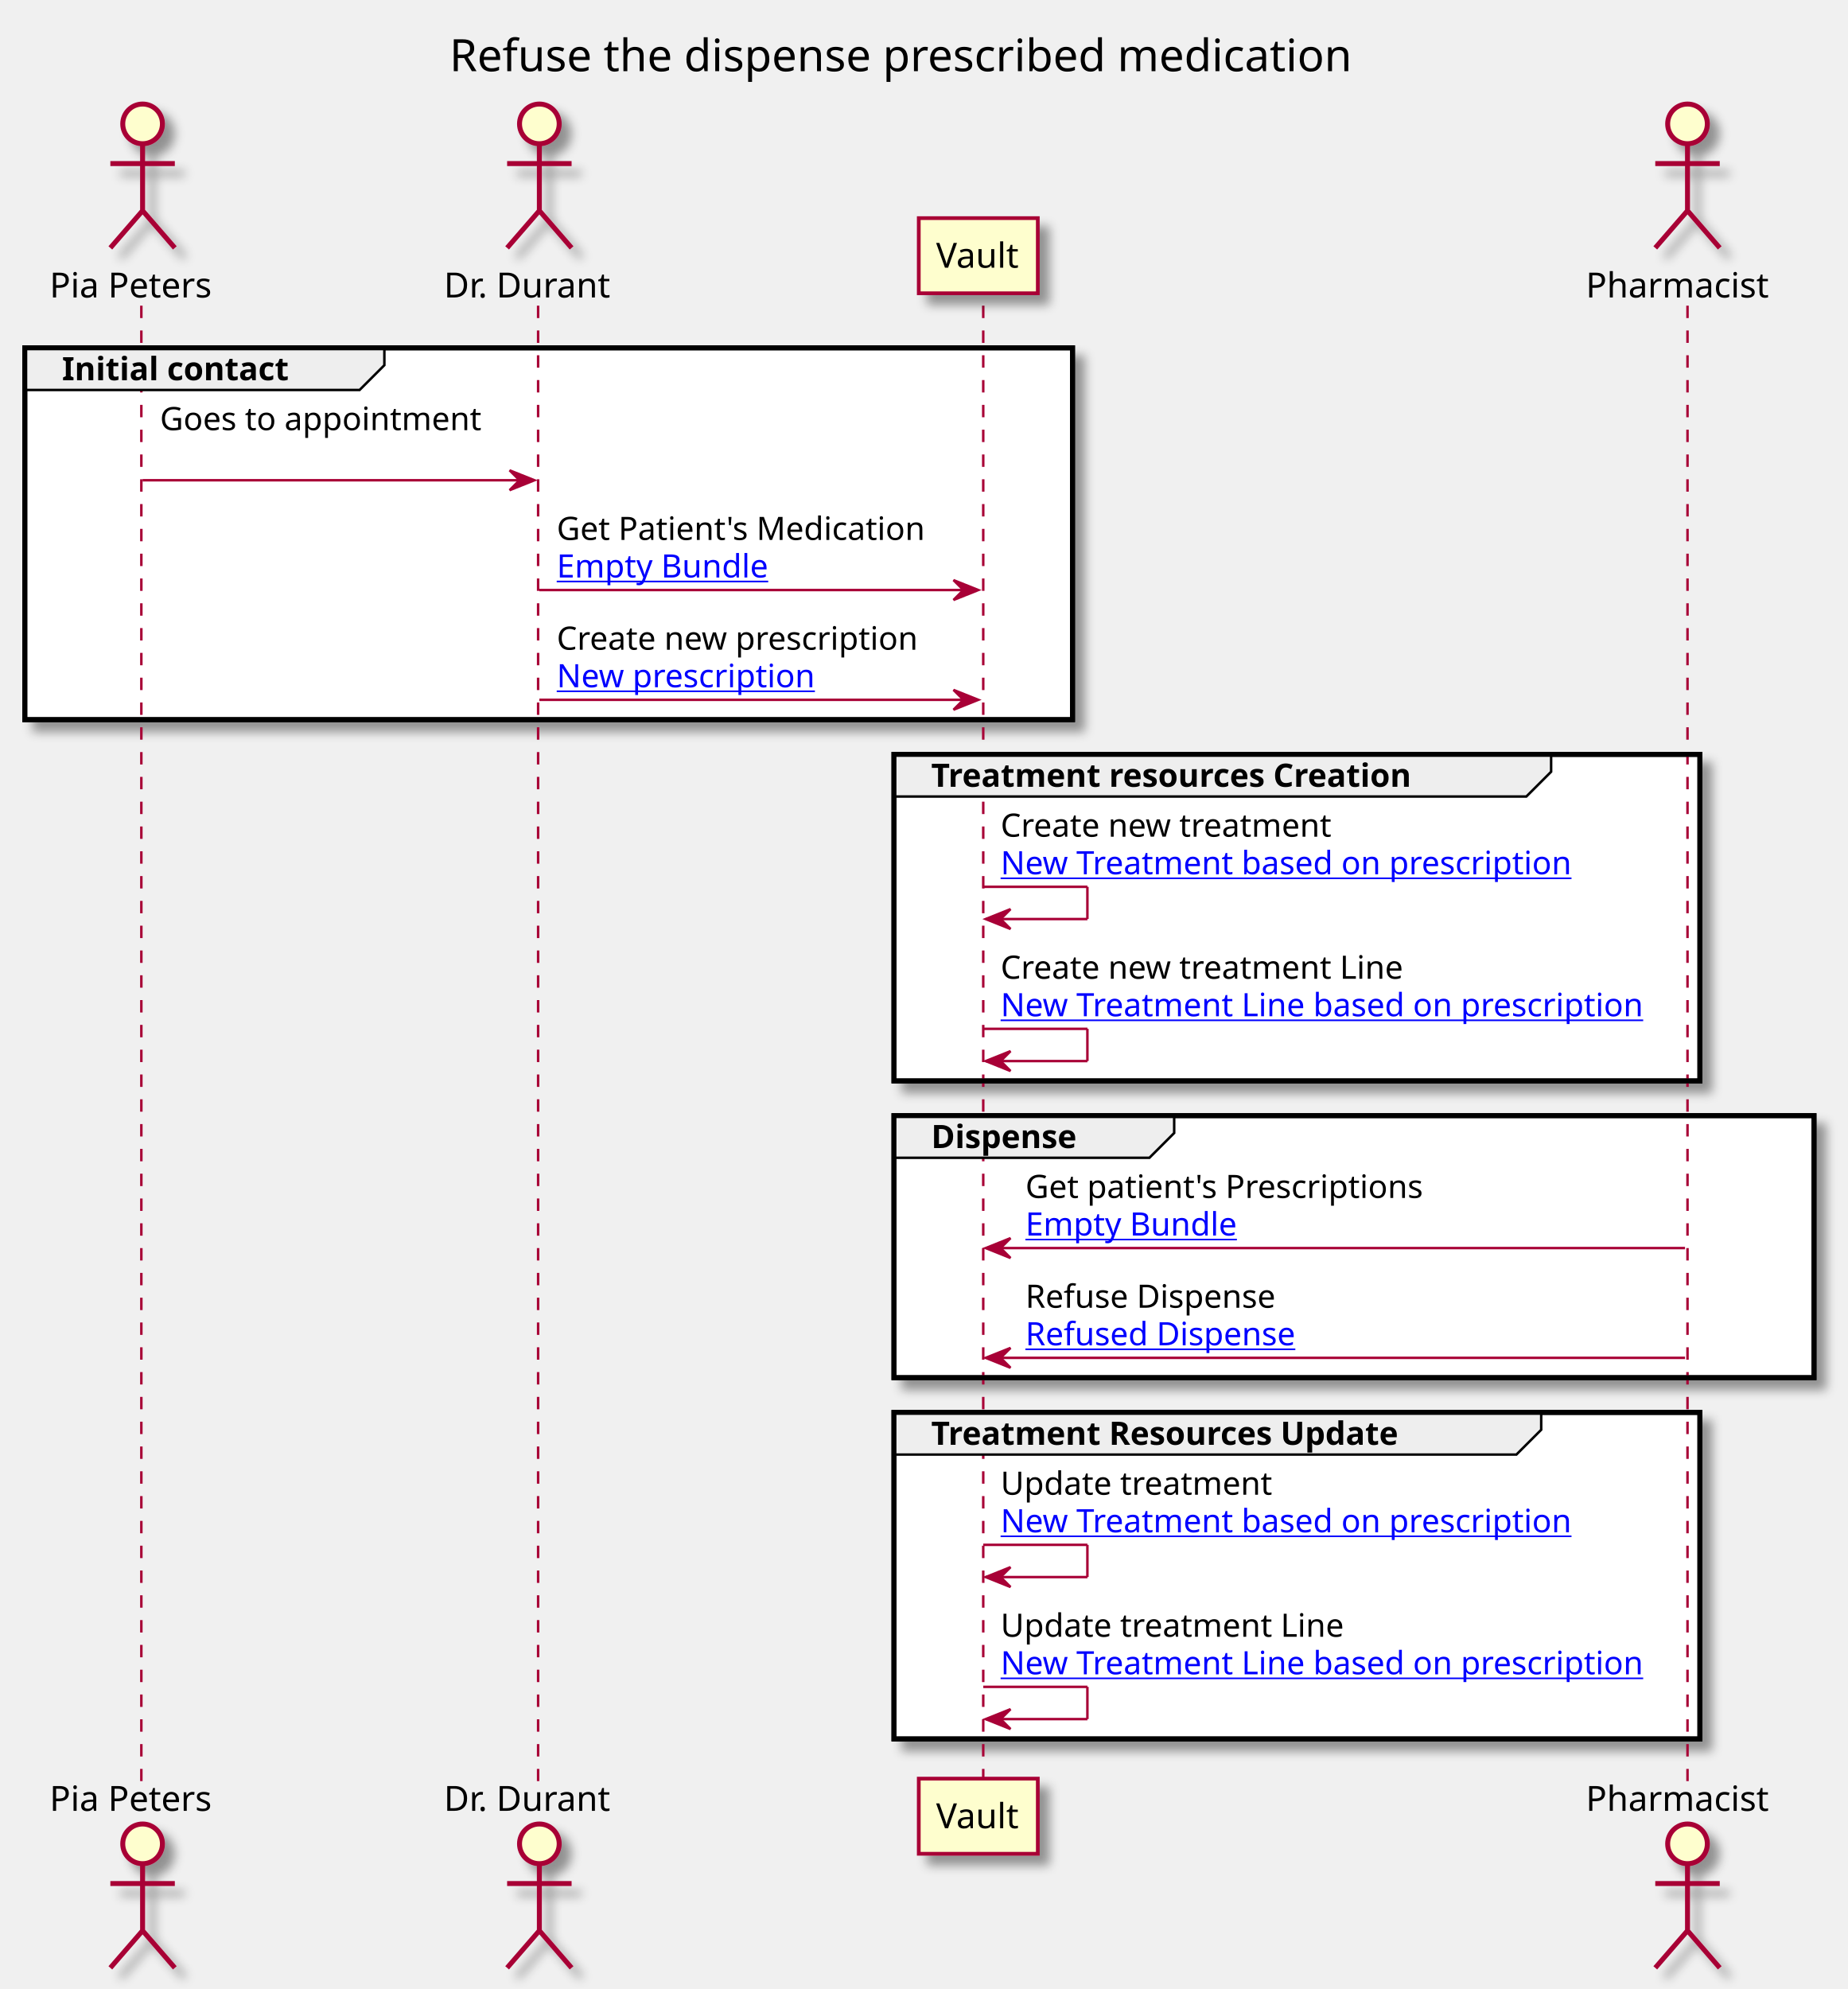
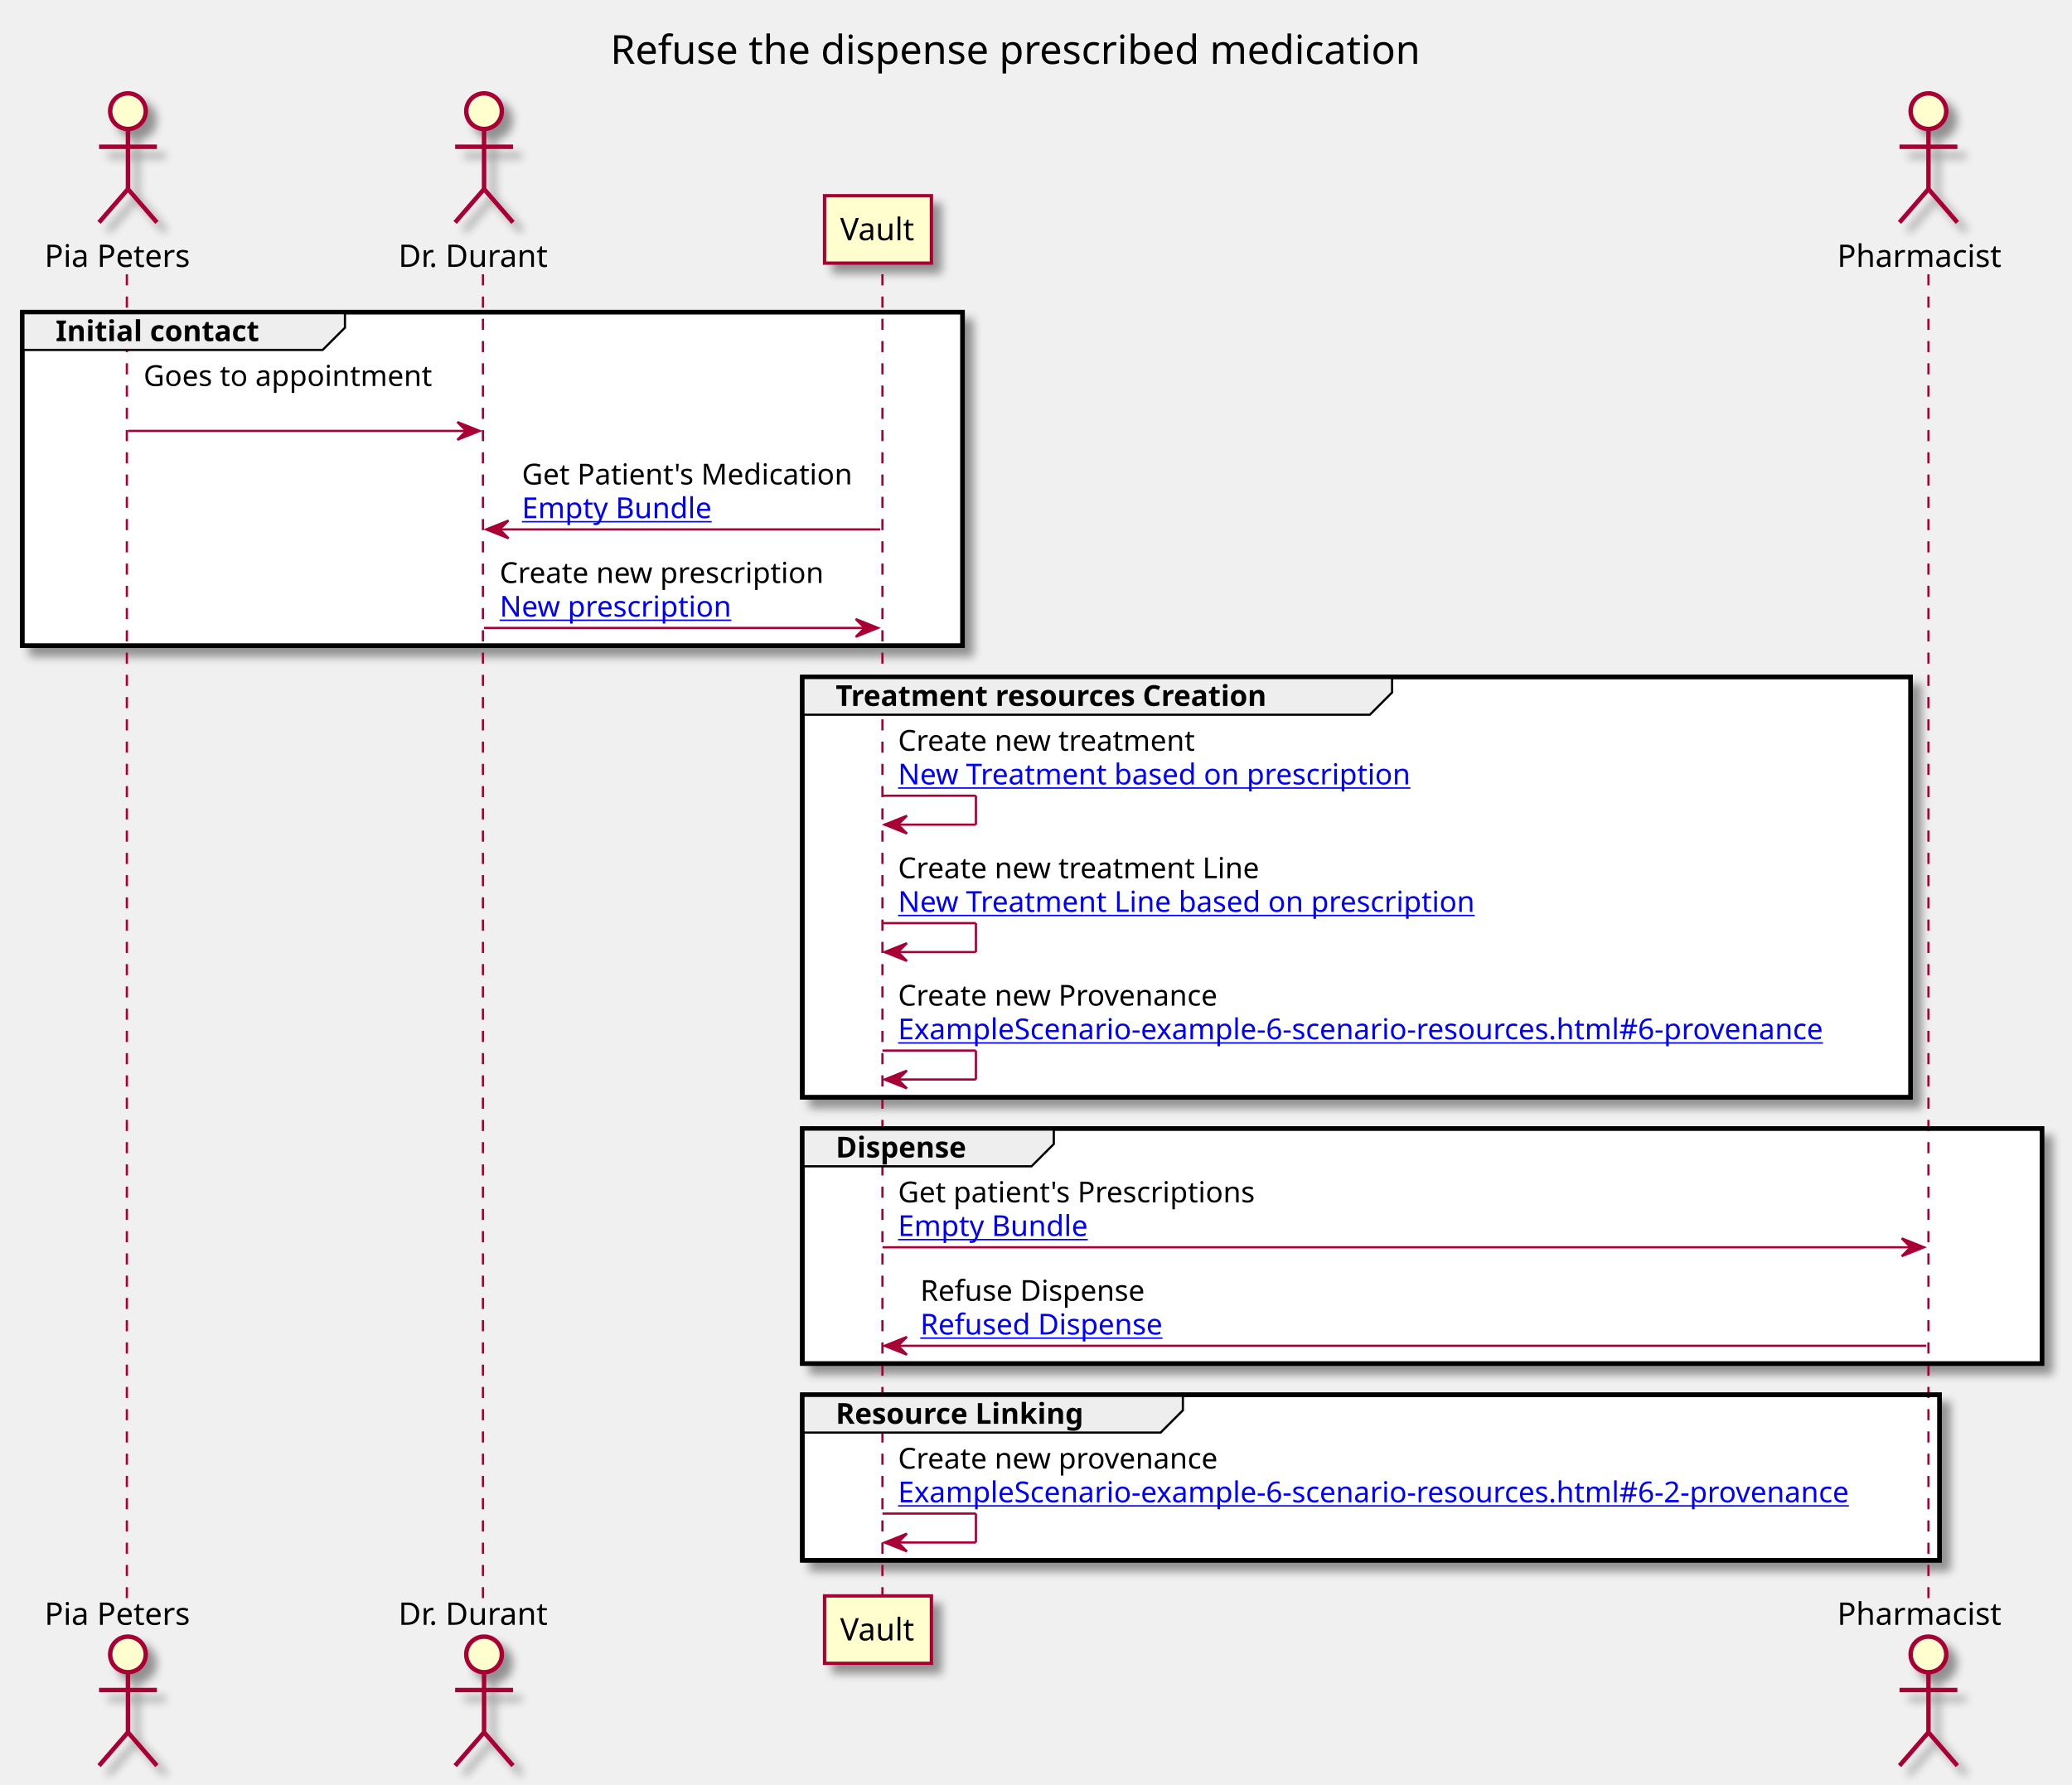
- <svg xmlns="http://www.w3.org/2000/svg" xmlns:xlink="http://www.w3.org/1999/xlink" contentScriptType="application/ecmascript" contentStyleType="text/css" height="802px" preserveAspectRatio="none" style="width:745px;height:802px;background:#FFFFFF;" version="1.1" viewBox="0 0 745 802" width="745px" zoomAndPan="magnify">
+ <svg xmlns="http://www.w3.org/2000/svg" xmlns:xlink="http://www.w3.org/1999/xlink" contentScriptType="application/ecmascript" contentStyleType="text/css" height="802px" preserveAspectRatio="none" style="width:931px;height:802px;background:#FFFFFF;" version="1.1" viewBox="0 0 931 802" width="931px" zoomAndPan="magnify">
  <defs>
-     <filter height="300%" id="fd6pc1et2o80o" width="300%" x="-1" y="-1">
+     <filter height="300%" id="f1w8l1zxzx0umz" width="300%" x="-1" y="-1">
      <feGaussianBlur result="blurOut" stdDeviation="2.0" />
      <feColorMatrix in="blurOut" result="blurOut2" type="matrix" values="0 0 0 0 0 0 0 0 0 0 0 0 0 0 0 0 0 0 .4 0" />
      <feOffset dx="4.0" dy="4.0" in="blurOut2" result="blurOut3" />
      <feBlend in="SourceGraphic" in2="blurOut3" mode="normal" />
    </filter>
  </defs>
  <g>
-     <text fill="#000000" font-family="sans-serif" font-size="18" lengthAdjust="spacing" textLength="379" x="181.25" y="28.708">Refuse the dispense prescribed medication</text>
-     <rect fill="#FFFFFF" filter="url(#fd6pc1et2o80o)" height="149.93" style="stroke:#000000;stroke-width:2.0;" width="422.5" x="10" y="140.25" />
-     <rect fill="#FFFFFF" filter="url(#fd6pc1et2o80o)" height="131.664" style="stroke:#000000;stroke-width:2.0;" width="325" x="360.5" y="304.18" />
-     <rect fill="#FFFFFF" filter="url(#fd6pc1et2o80o)" height="105.664" style="stroke:#000000;stroke-width:2.0;" width="371" x="360.5" y="449.844" />
-     <rect fill="#FFFFFF" filter="url(#fd6pc1et2o80o)" height="131.664" style="stroke:#000000;stroke-width:2.0;" width="325" x="360.5" y="569.508" />
+     <text fill="#000000" font-family="sans-serif" font-size="18" lengthAdjust="spacing" textLength="379" x="274.25" y="28.708">Refuse the dispense prescribed medication</text>
+     <rect fill="#FFFFFF" filter="url(#f1w8l1zxzx0umz)" height="149.93" style="stroke:#000000;stroke-width:2.0;" width="422.5" x="10" y="140.25" />
+     <rect fill="#FFFFFF" filter="url(#f1w8l1zxzx0umz)" height="188.93" style="stroke:#000000;stroke-width:2.0;" width="498" x="360.5" y="304.18" />
+     <rect fill="#FFFFFF" filter="url(#f1w8l1zxzx0umz)" height="105.664" style="stroke:#000000;stroke-width:2.0;" width="557" x="360.5" y="507.109" />
+     <rect fill="#FFFFFF" filter="url(#f1w8l1zxzx0umz)" height="74.398" style="stroke:#000000;stroke-width:2.0;" width="511" x="360.5" y="626.773" />
    <line style="stroke:#A80036;stroke-width:1.0;stroke-dasharray:5.0,5.0;" x1="57" x2="57" y1="123.25" y2="718.172" />
    <line style="stroke:#A80036;stroke-width:1.0;stroke-dasharray:5.0,5.0;" x1="217" x2="217" y1="123.25" y2="718.172" />
    <line style="stroke:#A80036;stroke-width:1.0;stroke-dasharray:5.0,5.0;" x1="396.5" x2="396.5" y1="123.25" y2="718.172" />
-     <line style="stroke:#A80036;stroke-width:1.0;stroke-dasharray:5.0,5.0;" x1="680.5" x2="680.5" y1="123.25" y2="718.172" />
+     <line style="stroke:#A80036;stroke-width:1.0;stroke-dasharray:5.0,5.0;" x1="866.5" x2="866.5" y1="123.25" y2="718.172" />
    <text fill="#000000" font-family="sans-serif" font-size="14" lengthAdjust="spacing" textLength="69" x="20" y="119.948">Pia Peters</text>
-     <ellipse cx="57.5" cy="49.953" fill="#FEFECE" filter="url(#fd6pc1et2o80o)" rx="8" ry="8" style="stroke:#A80036;stroke-width:2.0;" />
-     <path d="M57.5,57.953 L57.5,84.953 M44.5,65.953 L70.5,65.953 M57.5,84.953 L44.5,99.953 M57.5,84.953 L70.5,99.953 " fill="none" filter="url(#fd6pc1et2o80o)" style="stroke:#A80036;stroke-width:2.0;" />
+     <ellipse cx="57.5" cy="49.953" fill="#FEFECE" filter="url(#f1w8l1zxzx0umz)" rx="8" ry="8" style="stroke:#A80036;stroke-width:2.0;" />
+     <path d="M57.5,57.953 L57.5,84.953 M44.5,65.953 L70.5,65.953 M57.5,84.953 L44.5,99.953 M57.5,84.953 L70.5,99.953 " fill="none" filter="url(#f1w8l1zxzx0umz)" style="stroke:#A80036;stroke-width:2.0;" />
    <text fill="#000000" font-family="sans-serif" font-size="14" lengthAdjust="spacing" textLength="69" x="20" y="730.167">Pia Peters</text>
-     <ellipse cx="57.5" cy="743.469" fill="#FEFECE" filter="url(#fd6pc1et2o80o)" rx="8" ry="8" style="stroke:#A80036;stroke-width:2.0;" />
-     <path d="M57.5,751.469 L57.5,778.469 M44.5,759.469 L70.5,759.469 M57.5,778.469 L44.5,793.469 M57.5,778.469 L70.5,793.469 " fill="none" filter="url(#fd6pc1et2o80o)" style="stroke:#A80036;stroke-width:2.0;" />
+     <ellipse cx="57.5" cy="743.469" fill="#FEFECE" filter="url(#f1w8l1zxzx0umz)" rx="8" ry="8" style="stroke:#A80036;stroke-width:2.0;" />
+     <path d="M57.5,751.469 L57.5,778.469 M44.5,759.469 L70.5,759.469 M57.5,778.469 L44.5,793.469 M57.5,778.469 L70.5,793.469 " fill="none" filter="url(#f1w8l1zxzx0umz)" style="stroke:#A80036;stroke-width:2.0;" />
    <text fill="#000000" font-family="sans-serif" font-size="14" lengthAdjust="spacing" textLength="71" x="179" y="119.948">Dr. Durant</text>
-     <ellipse cx="217.5" cy="49.953" fill="#FEFECE" filter="url(#fd6pc1et2o80o)" rx="8" ry="8" style="stroke:#A80036;stroke-width:2.0;" />
-     <path d="M217.5,57.953 L217.5,84.953 M204.5,65.953 L230.5,65.953 M217.5,84.953 L204.5,99.953 M217.5,84.953 L230.5,99.953 " fill="none" filter="url(#fd6pc1et2o80o)" style="stroke:#A80036;stroke-width:2.0;" />
+     <ellipse cx="217.5" cy="49.953" fill="#FEFECE" filter="url(#f1w8l1zxzx0umz)" rx="8" ry="8" style="stroke:#A80036;stroke-width:2.0;" />
+     <path d="M217.5,57.953 L217.5,84.953 M204.5,65.953 L230.5,65.953 M217.5,84.953 L204.5,99.953 M217.5,84.953 L230.5,99.953 " fill="none" filter="url(#f1w8l1zxzx0umz)" style="stroke:#A80036;stroke-width:2.0;" />
    <text fill="#000000" font-family="sans-serif" font-size="14" lengthAdjust="spacing" textLength="71" x="179" y="730.167">Dr. Durant</text>
-     <ellipse cx="217.5" cy="743.469" fill="#FEFECE" filter="url(#fd6pc1et2o80o)" rx="8" ry="8" style="stroke:#A80036;stroke-width:2.0;" />
-     <path d="M217.5,751.469 L217.5,778.469 M204.5,759.469 L230.5,759.469 M217.5,778.469 L204.5,793.469 M217.5,778.469 L230.5,793.469 " fill="none" filter="url(#fd6pc1et2o80o)" style="stroke:#A80036;stroke-width:2.0;" />
-     <rect fill="#FEFECE" filter="url(#fd6pc1et2o80o)" height="30.297" style="stroke:#A80036;stroke-width:1.5;" width="48" x="370.5" y="87.953" />
+     <ellipse cx="217.5" cy="743.469" fill="#FEFECE" filter="url(#f1w8l1zxzx0umz)" rx="8" ry="8" style="stroke:#A80036;stroke-width:2.0;" />
+     <path d="M217.5,751.469 L217.5,778.469 M204.5,759.469 L230.5,759.469 M217.5,778.469 L204.5,793.469 M217.5,778.469 L230.5,793.469 " fill="none" filter="url(#f1w8l1zxzx0umz)" style="stroke:#A80036;stroke-width:2.0;" />
+     <rect fill="#FEFECE" filter="url(#f1w8l1zxzx0umz)" height="30.297" style="stroke:#A80036;stroke-width:1.5;" width="48" x="370.5" y="87.953" />
    <text fill="#000000" font-family="sans-serif" font-size="14" lengthAdjust="spacing" textLength="34" x="377.5" y="107.948">Vault</text>
-     <rect fill="#FEFECE" filter="url(#fd6pc1et2o80o)" height="30.297" style="stroke:#A80036;stroke-width:1.5;" width="48" x="370.5" y="717.172" />
+     <rect fill="#FEFECE" filter="url(#f1w8l1zxzx0umz)" height="30.297" style="stroke:#A80036;stroke-width:1.5;" width="48" x="370.5" y="717.172" />
    <text fill="#000000" font-family="sans-serif" font-size="14" lengthAdjust="spacing" textLength="34" x="377.5" y="737.167">Vault</text>
-     <text fill="#000000" font-family="sans-serif" font-size="14" lengthAdjust="spacing" textLength="76" x="639.5" y="119.948">Pharmacist</text>
-     <ellipse cx="680.5" cy="49.953" fill="#FEFECE" filter="url(#fd6pc1et2o80o)" rx="8" ry="8" style="stroke:#A80036;stroke-width:2.0;" />
-     <path d="M680.5,57.953 L680.5,84.953 M667.5,65.953 L693.5,65.953 M680.5,84.953 L667.5,99.953 M680.5,84.953 L693.5,99.953 " fill="none" filter="url(#fd6pc1et2o80o)" style="stroke:#A80036;stroke-width:2.0;" />
-     <text fill="#000000" font-family="sans-serif" font-size="14" lengthAdjust="spacing" textLength="76" x="639.5" y="730.167">Pharmacist</text>
-     <ellipse cx="680.5" cy="743.469" fill="#FEFECE" filter="url(#fd6pc1et2o80o)" rx="8" ry="8" style="stroke:#A80036;stroke-width:2.0;" />
-     <path d="M680.5,751.469 L680.5,778.469 M667.5,759.469 L693.5,759.469 M680.5,778.469 L667.5,793.469 M680.5,778.469 L693.5,793.469 " fill="none" filter="url(#fd6pc1et2o80o)" style="stroke:#A80036;stroke-width:2.0;" />
+     <text fill="#000000" font-family="sans-serif" font-size="14" lengthAdjust="spacing" textLength="76" x="825.5" y="119.948">Pharmacist</text>
+     <ellipse cx="866.5" cy="49.953" fill="#FEFECE" filter="url(#f1w8l1zxzx0umz)" rx="8" ry="8" style="stroke:#A80036;stroke-width:2.0;" />
+     <path d="M866.5,57.953 L866.5,84.953 M853.5,65.953 L879.5,65.953 M866.5,84.953 L853.5,99.953 M866.5,84.953 L879.5,99.953 " fill="none" filter="url(#f1w8l1zxzx0umz)" style="stroke:#A80036;stroke-width:2.0;" />
+     <text fill="#000000" font-family="sans-serif" font-size="14" lengthAdjust="spacing" textLength="76" x="825.5" y="730.167">Pharmacist</text>
+     <ellipse cx="866.5" cy="743.469" fill="#FEFECE" filter="url(#f1w8l1zxzx0umz)" rx="8" ry="8" style="stroke:#A80036;stroke-width:2.0;" />
+     <path d="M866.5,751.469 L866.5,778.469 M853.5,759.469 L879.5,759.469 M866.5,778.469 L853.5,793.469 M866.5,778.469 L879.5,793.469 " fill="none" filter="url(#f1w8l1zxzx0umz)" style="stroke:#A80036;stroke-width:2.0;" />
    <path d="M10,140.25 L155,140.25 L155,147.25 L145,157.25 L10,157.25 L10,140.25 " fill="#EEEEEE" style="stroke:#000000;stroke-width:1.0;" />
    <rect fill="none" height="149.93" style="stroke:#000000;stroke-width:2.0;" width="422.5" x="10" y="140.25" />
    <text fill="#000000" font-family="sans-serif" font-size="13" font-weight="bold" lengthAdjust="spacing" textLength="100" x="25" y="153.317">Initial contact</text>
    <polygon fill="#A80036" points="205.5,189.648,215.5,193.648,205.5,197.648,209.5,193.648" style="stroke:#A80036;stroke-width:1.0;" />
    <line style="stroke:#A80036;stroke-width:1.0;" x1="57.5" x2="211.5" y1="193.648" y2="193.648" />
    <text fill="#000000" font-family="sans-serif" font-size="13" lengthAdjust="spacing" textLength="136" x="64.5" y="173.45">Goes to appointment</text>
    <text fill="#000000" font-family="sans-serif" font-size="13" lengthAdjust="spacing" textLength="0" x="68.5" y="188.583" />
-     <polygon fill="#A80036" points="384.5,233.914,394.5,237.914,384.5,241.914,388.5,237.914" style="stroke:#A80036;stroke-width:1.0;" />
-     <line style="stroke:#A80036;stroke-width:1.0;" x1="217.5" x2="390.5" y1="237.914" y2="237.914" />
-     <text fill="#000000" font-family="sans-serif" font-size="13" lengthAdjust="spacing" textLength="155" x="224.5" y="217.715">Get Patient's Medication</text>
+     <polygon fill="#A80036" points="228.5,233.914,218.5,237.914,228.5,241.914,224.5,237.914" style="stroke:#A80036;stroke-width:1.0;" />
+     <line style="stroke:#A80036;stroke-width:1.0;" x1="222.5" x2="395.5" y1="237.914" y2="237.914" />
+     <text fill="#000000" font-family="sans-serif" font-size="13" lengthAdjust="spacing" textLength="155" x="234.5" y="217.715">Get Patient's Medication</text>
    <a href="ExampleScenario-example-6-scenario-resources.html#EB" target="_top" title="ExampleScenario-example-6-scenario-resources.html#EB" xlink:actuate="onRequest" xlink:href="ExampleScenario-example-6-scenario-resources.html#EB" xlink:show="new" xlink:title="ExampleScenario-example-6-scenario-resources.html#EB" xlink:type="simple">
-       <text fill="#0000FF" font-family="sans-serif" font-size="13" lengthAdjust="spacing" text-decoration="underline" textLength="89" x="224.5" y="232.848">Empty Bundle</text>
+       <text fill="#0000FF" font-family="sans-serif" font-size="13" lengthAdjust="spacing" text-decoration="underline" textLength="89" x="234.5" y="232.848">Empty Bundle</text>
    </a>
    <polygon fill="#A80036" points="384.5,278.18,394.5,282.18,384.5,286.18,388.5,282.18" style="stroke:#A80036;stroke-width:1.0;" />
    <line style="stroke:#A80036;stroke-width:1.0;" x1="217.5" x2="390.5" y1="282.18" y2="282.18" />
    <text fill="#000000" font-family="sans-serif" font-size="13" lengthAdjust="spacing" textLength="151" x="224.5" y="261.981">Create new prescription</text>
    <a href="ExampleScenario-example-6-scenario-resources.html#6-prescription" target="_top" title="ExampleScenario-example-6-scenario-resources.html#6-prescription" xlink:actuate="onRequest" xlink:href="ExampleScenario-example-6-scenario-resources.html#6-prescription" xlink:show="new" xlink:title="ExampleScenario-example-6-scenario-resources.html#6-prescription" xlink:type="simple">
      <text fill="#0000FF" font-family="sans-serif" font-size="13" lengthAdjust="spacing" text-decoration="underline" textLength="106" x="224.5" y="277.114">New prescription</text>
    </a>
    <path d="M360.5,304.18 L625.5,304.18 L625.5,311.18 L615.5,321.18 L360.5,321.18 L360.5,304.18 " fill="#EEEEEE" style="stroke:#000000;stroke-width:1.0;" />
-     <rect fill="none" height="131.664" style="stroke:#000000;stroke-width:2.0;" width="325" x="360.5" y="304.18" />
+     <rect fill="none" height="188.93" style="stroke:#000000;stroke-width:2.0;" width="498" x="360.5" y="304.18" />
    <text fill="#000000" font-family="sans-serif" font-size="13" font-weight="bold" lengthAdjust="spacing" textLength="220" x="375.5" y="317.247">Treatment resources Creation</text>
    <line style="stroke:#A80036;stroke-width:1.0;" x1="396.5" x2="438.5" y1="357.578" y2="357.578" />
    <line style="stroke:#A80036;stroke-width:1.0;" x1="438.5" x2="438.5" y1="357.578" y2="370.578" />
    <line style="stroke:#A80036;stroke-width:1.0;" x1="397.5" x2="438.5" y1="370.578" y2="370.578" />
    <polygon fill="#A80036" points="407.5,366.578,397.5,370.578,407.5,374.578,403.5,370.578" style="stroke:#A80036;stroke-width:1.0;" />
    <text fill="#000000" font-family="sans-serif" font-size="13" lengthAdjust="spacing" textLength="141" x="403.5" y="337.379">Create new treatment</text>
    <a href="ExampleScenario-example-6-scenario-resources.html#6-treatment" target="_top" title="ExampleScenario-example-6-scenario-resources.html#6-treatment" xlink:actuate="onRequest" xlink:href="ExampleScenario-example-6-scenario-resources.html#6-treatment" xlink:show="new" xlink:title="ExampleScenario-example-6-scenario-resources.html#6-treatment" xlink:type="simple">
      <text fill="#0000FF" font-family="sans-serif" font-size="13" lengthAdjust="spacing" text-decoration="underline" textLength="240" x="403.5" y="352.512">New Treatment based on prescription</text>
    </a>
    <line style="stroke:#A80036;stroke-width:1.0;" x1="396.5" x2="438.5" y1="414.844" y2="414.844" />
    <line style="stroke:#A80036;stroke-width:1.0;" x1="438.5" x2="438.5" y1="414.844" y2="427.844" />
    <line style="stroke:#A80036;stroke-width:1.0;" x1="397.5" x2="438.5" y1="427.844" y2="427.844" />
    <polygon fill="#A80036" points="407.5,423.844,397.5,427.844,407.5,431.844,403.5,427.844" style="stroke:#A80036;stroke-width:1.0;" />
    <text fill="#000000" font-family="sans-serif" font-size="13" lengthAdjust="spacing" textLength="171" x="403.5" y="394.645">Create new treatment Line</text>
    <a href="ExampleScenario-example-6-scenario-resources.html#6-treatmentLine" target="_top" title="ExampleScenario-example-6-scenario-resources.html#6-treatmentLine" xlink:actuate="onRequest" xlink:href="ExampleScenario-example-6-scenario-resources.html#6-treatmentLine" xlink:show="new" xlink:title="ExampleScenario-example-6-scenario-resources.html#6-treatmentLine" xlink:type="simple">
      <text fill="#0000FF" font-family="sans-serif" font-size="13" lengthAdjust="spacing" text-decoration="underline" textLength="270" x="403.5" y="409.778">New Treatment Line based on prescription</text>
    </a>
-     <path d="M360.5,449.844 L473.5,449.844 L473.5,456.844 L463.5,466.844 L360.5,466.844 L360.5,449.844 " fill="#EEEEEE" style="stroke:#000000;stroke-width:1.0;" />
-     <rect fill="none" height="105.664" style="stroke:#000000;stroke-width:2.0;" width="371" x="360.5" y="449.844" />
-     <text fill="#000000" font-family="sans-serif" font-size="13" font-weight="bold" lengthAdjust="spacing" textLength="68" x="375.5" y="462.911">Dispense</text>
-     <polygon fill="#A80036" points="407.5,499.242,397.5,503.242,407.5,507.242,403.5,503.242" style="stroke:#A80036;stroke-width:1.0;" />
-     <line style="stroke:#A80036;stroke-width:1.0;" x1="401.5" x2="679.5" y1="503.242" y2="503.242" />
-     <text fill="#000000" font-family="sans-serif" font-size="13" lengthAdjust="spacing" textLength="168" x="413.5" y="483.043">Get patient's Prescriptions</text>
+     <line style="stroke:#A80036;stroke-width:1.0;" x1="396.5" x2="438.5" y1="472.109" y2="472.109" />
+     <line style="stroke:#A80036;stroke-width:1.0;" x1="438.5" x2="438.5" y1="472.109" y2="485.109" />
+     <line style="stroke:#A80036;stroke-width:1.0;" x1="397.5" x2="438.5" y1="485.109" y2="485.109" />
+     <polygon fill="#A80036" points="407.5,481.109,397.5,485.109,407.5,489.109,403.5,485.109" style="stroke:#A80036;stroke-width:1.0;" />
+     <text fill="#000000" font-family="sans-serif" font-size="13" lengthAdjust="spacing" textLength="151" x="403.5" y="451.911">Create new Provenance</text>
+     <a href="ExampleScenario-example-6-scenario-resources.html#6-provenance" target="_top" title="ExampleScenario-example-6-scenario-resources.html#6-provenance" xlink:actuate="onRequest" xlink:href="ExampleScenario-example-6-scenario-resources.html#6-provenance" xlink:show="new" xlink:title="ExampleScenario-example-6-scenario-resources.html#6-provenance" xlink:type="simple">
+       <text fill="#0000FF" font-family="sans-serif" font-size="13" lengthAdjust="spacing" text-decoration="underline" textLength="443" x="403.5" y="467.043">ExampleScenario-example-6-scenario-resources.html#6-provenance</text>
+     </a>
+     <path d="M360.5,507.109 L473.5,507.109 L473.5,514.109 L463.5,524.109 L360.5,524.109 L360.5,507.109 " fill="#EEEEEE" style="stroke:#000000;stroke-width:1.0;" />
+     <rect fill="none" height="105.664" style="stroke:#000000;stroke-width:2.0;" width="557" x="360.5" y="507.109" />
+     <text fill="#000000" font-family="sans-serif" font-size="13" font-weight="bold" lengthAdjust="spacing" textLength="68" x="375.5" y="520.176">Dispense</text>
+     <polygon fill="#A80036" points="854.5,556.508,864.5,560.508,854.5,564.508,858.5,560.508" style="stroke:#A80036;stroke-width:1.0;" />
+     <line style="stroke:#A80036;stroke-width:1.0;" x1="396.5" x2="860.5" y1="560.508" y2="560.508" />
+     <text fill="#000000" font-family="sans-serif" font-size="13" lengthAdjust="spacing" textLength="168" x="403.5" y="540.309">Get patient's Prescriptions</text>
    <a href="ExampleScenario-example-6-scenario-resources.html#EB" target="_top" title="ExampleScenario-example-6-scenario-resources.html#EB" xlink:actuate="onRequest" xlink:href="ExampleScenario-example-6-scenario-resources.html#EB" xlink:show="new" xlink:title="ExampleScenario-example-6-scenario-resources.html#EB" xlink:type="simple">
-       <text fill="#0000FF" font-family="sans-serif" font-size="13" lengthAdjust="spacing" text-decoration="underline" textLength="89" x="413.5" y="498.176">Empty Bundle</text>
+       <text fill="#0000FF" font-family="sans-serif" font-size="13" lengthAdjust="spacing" text-decoration="underline" textLength="89" x="403.5" y="555.442">Empty Bundle</text>
    </a>
-     <polygon fill="#A80036" points="407.5,543.508,397.5,547.508,407.5,551.508,403.5,547.508" style="stroke:#A80036;stroke-width:1.0;" />
-     <line style="stroke:#A80036;stroke-width:1.0;" x1="401.5" x2="679.5" y1="547.508" y2="547.508" />
-     <text fill="#000000" font-family="sans-serif" font-size="13" lengthAdjust="spacing" textLength="106" x="413.5" y="527.309">Refuse Dispense</text>
+     <polygon fill="#A80036" points="407.5,600.773,397.5,604.773,407.5,608.773,403.5,604.773" style="stroke:#A80036;stroke-width:1.0;" />
+     <line style="stroke:#A80036;stroke-width:1.0;" x1="401.5" x2="865.5" y1="604.773" y2="604.773" />
+     <text fill="#000000" font-family="sans-serif" font-size="13" lengthAdjust="spacing" textLength="106" x="413.5" y="584.575">Refuse Dispense</text>
    <a href="ExampleScenario-example-6-scenario-resources.html#6-dispense" target="_top" title="ExampleScenario-example-6-scenario-resources.html#6-dispense" xlink:actuate="onRequest" xlink:href="ExampleScenario-example-6-scenario-resources.html#6-dispense" xlink:show="new" xlink:title="ExampleScenario-example-6-scenario-resources.html#6-dispense" xlink:type="simple">
-       <text fill="#0000FF" font-family="sans-serif" font-size="13" lengthAdjust="spacing" text-decoration="underline" textLength="114" x="413.5" y="542.442">Refused Dispense</text>
+       <text fill="#0000FF" font-family="sans-serif" font-size="13" lengthAdjust="spacing" text-decoration="underline" textLength="114" x="413.5" y="599.707">Refused Dispense</text>
    </a>
-     <path d="M360.5,569.508 L621.5,569.508 L621.5,576.508 L611.5,586.508 L360.5,586.508 L360.5,569.508 " fill="#EEEEEE" style="stroke:#000000;stroke-width:1.0;" />
-     <rect fill="none" height="131.664" style="stroke:#000000;stroke-width:2.0;" width="325" x="360.5" y="569.508" />
-     <text fill="#000000" font-family="sans-serif" font-size="13" font-weight="bold" lengthAdjust="spacing" textLength="216" x="375.5" y="582.575">Treatment Resources Update</text>
-     <line style="stroke:#A80036;stroke-width:1.0;" x1="396.5" x2="438.5" y1="622.906" y2="622.906" />
-     <line style="stroke:#A80036;stroke-width:1.0;" x1="438.5" x2="438.5" y1="622.906" y2="635.906" />
-     <line style="stroke:#A80036;stroke-width:1.0;" x1="397.5" x2="438.5" y1="635.906" y2="635.906" />
-     <polygon fill="#A80036" points="407.5,631.906,397.5,635.906,407.5,639.906,403.5,635.906" style="stroke:#A80036;stroke-width:1.0;" />
-     <text fill="#000000" font-family="sans-serif" font-size="13" lengthAdjust="spacing" textLength="116" x="403.5" y="602.707">Update treatment</text>
-     <a href="ExampleScenario-example-6-scenario-resources.html#6-treatment" target="_top" title="ExampleScenario-example-6-scenario-resources.html#6-treatment" xlink:actuate="onRequest" xlink:href="ExampleScenario-example-6-scenario-resources.html#6-treatment" xlink:show="new" xlink:title="ExampleScenario-example-6-scenario-resources.html#6-treatment" xlink:type="simple">
-       <text fill="#0000FF" font-family="sans-serif" font-size="13" lengthAdjust="spacing" text-decoration="underline" textLength="240" x="403.5" y="617.84">New Treatment based on prescription</text>
-     </a>
+     <path d="M360.5,626.773 L531.5,626.773 L531.5,633.773 L521.5,643.773 L360.5,643.773 L360.5,626.773 " fill="#EEEEEE" style="stroke:#000000;stroke-width:1.0;" />
+     <rect fill="none" height="74.398" style="stroke:#000000;stroke-width:2.0;" width="511" x="360.5" y="626.773" />
+     <text fill="#000000" font-family="sans-serif" font-size="13" font-weight="bold" lengthAdjust="spacing" textLength="126" x="375.5" y="639.84">Resource Linking</text>
    <line style="stroke:#A80036;stroke-width:1.0;" x1="396.5" x2="438.5" y1="680.172" y2="680.172" />
    <line style="stroke:#A80036;stroke-width:1.0;" x1="438.5" x2="438.5" y1="680.172" y2="693.172" />
    <line style="stroke:#A80036;stroke-width:1.0;" x1="397.5" x2="438.5" y1="693.172" y2="693.172" />
    <polygon fill="#A80036" points="407.5,689.172,397.5,693.172,407.5,697.172,403.5,693.172" style="stroke:#A80036;stroke-width:1.0;" />
-     <text fill="#000000" font-family="sans-serif" font-size="13" lengthAdjust="spacing" textLength="146" x="403.5" y="659.973">Update treatment Line</text>
-     <a href="ExampleScenario-example-6-scenario-resources.html#6-treatmentLine" target="_top" title="ExampleScenario-example-6-scenario-resources.html#6-treatmentLine" xlink:actuate="onRequest" xlink:href="ExampleScenario-example-6-scenario-resources.html#6-treatmentLine" xlink:show="new" xlink:title="ExampleScenario-example-6-scenario-resources.html#6-treatmentLine" xlink:type="simple">
-       <text fill="#0000FF" font-family="sans-serif" font-size="13" lengthAdjust="spacing" text-decoration="underline" textLength="270" x="403.5" y="675.106">New Treatment Line based on prescription</text>
+     <text fill="#000000" font-family="sans-serif" font-size="13" lengthAdjust="spacing" textLength="151" x="403.5" y="659.973">Create new provenance</text>
+     <a href="ExampleScenario-example-6-scenario-resources.html#6-2-provenance" target="_top" title="ExampleScenario-example-6-scenario-resources.html#6-2-provenance" xlink:actuate="onRequest" xlink:href="ExampleScenario-example-6-scenario-resources.html#6-2-provenance" xlink:show="new" xlink:title="ExampleScenario-example-6-scenario-resources.html#6-2-provenance" xlink:type="simple">
+       <text fill="#0000FF" font-family="sans-serif" font-size="13" lengthAdjust="spacing" text-decoration="underline" textLength="456" x="403.5" y="675.106">ExampleScenario-example-6-scenario-resources.html#6-2-provenance</text>
    </a>
  </g>
</svg>
